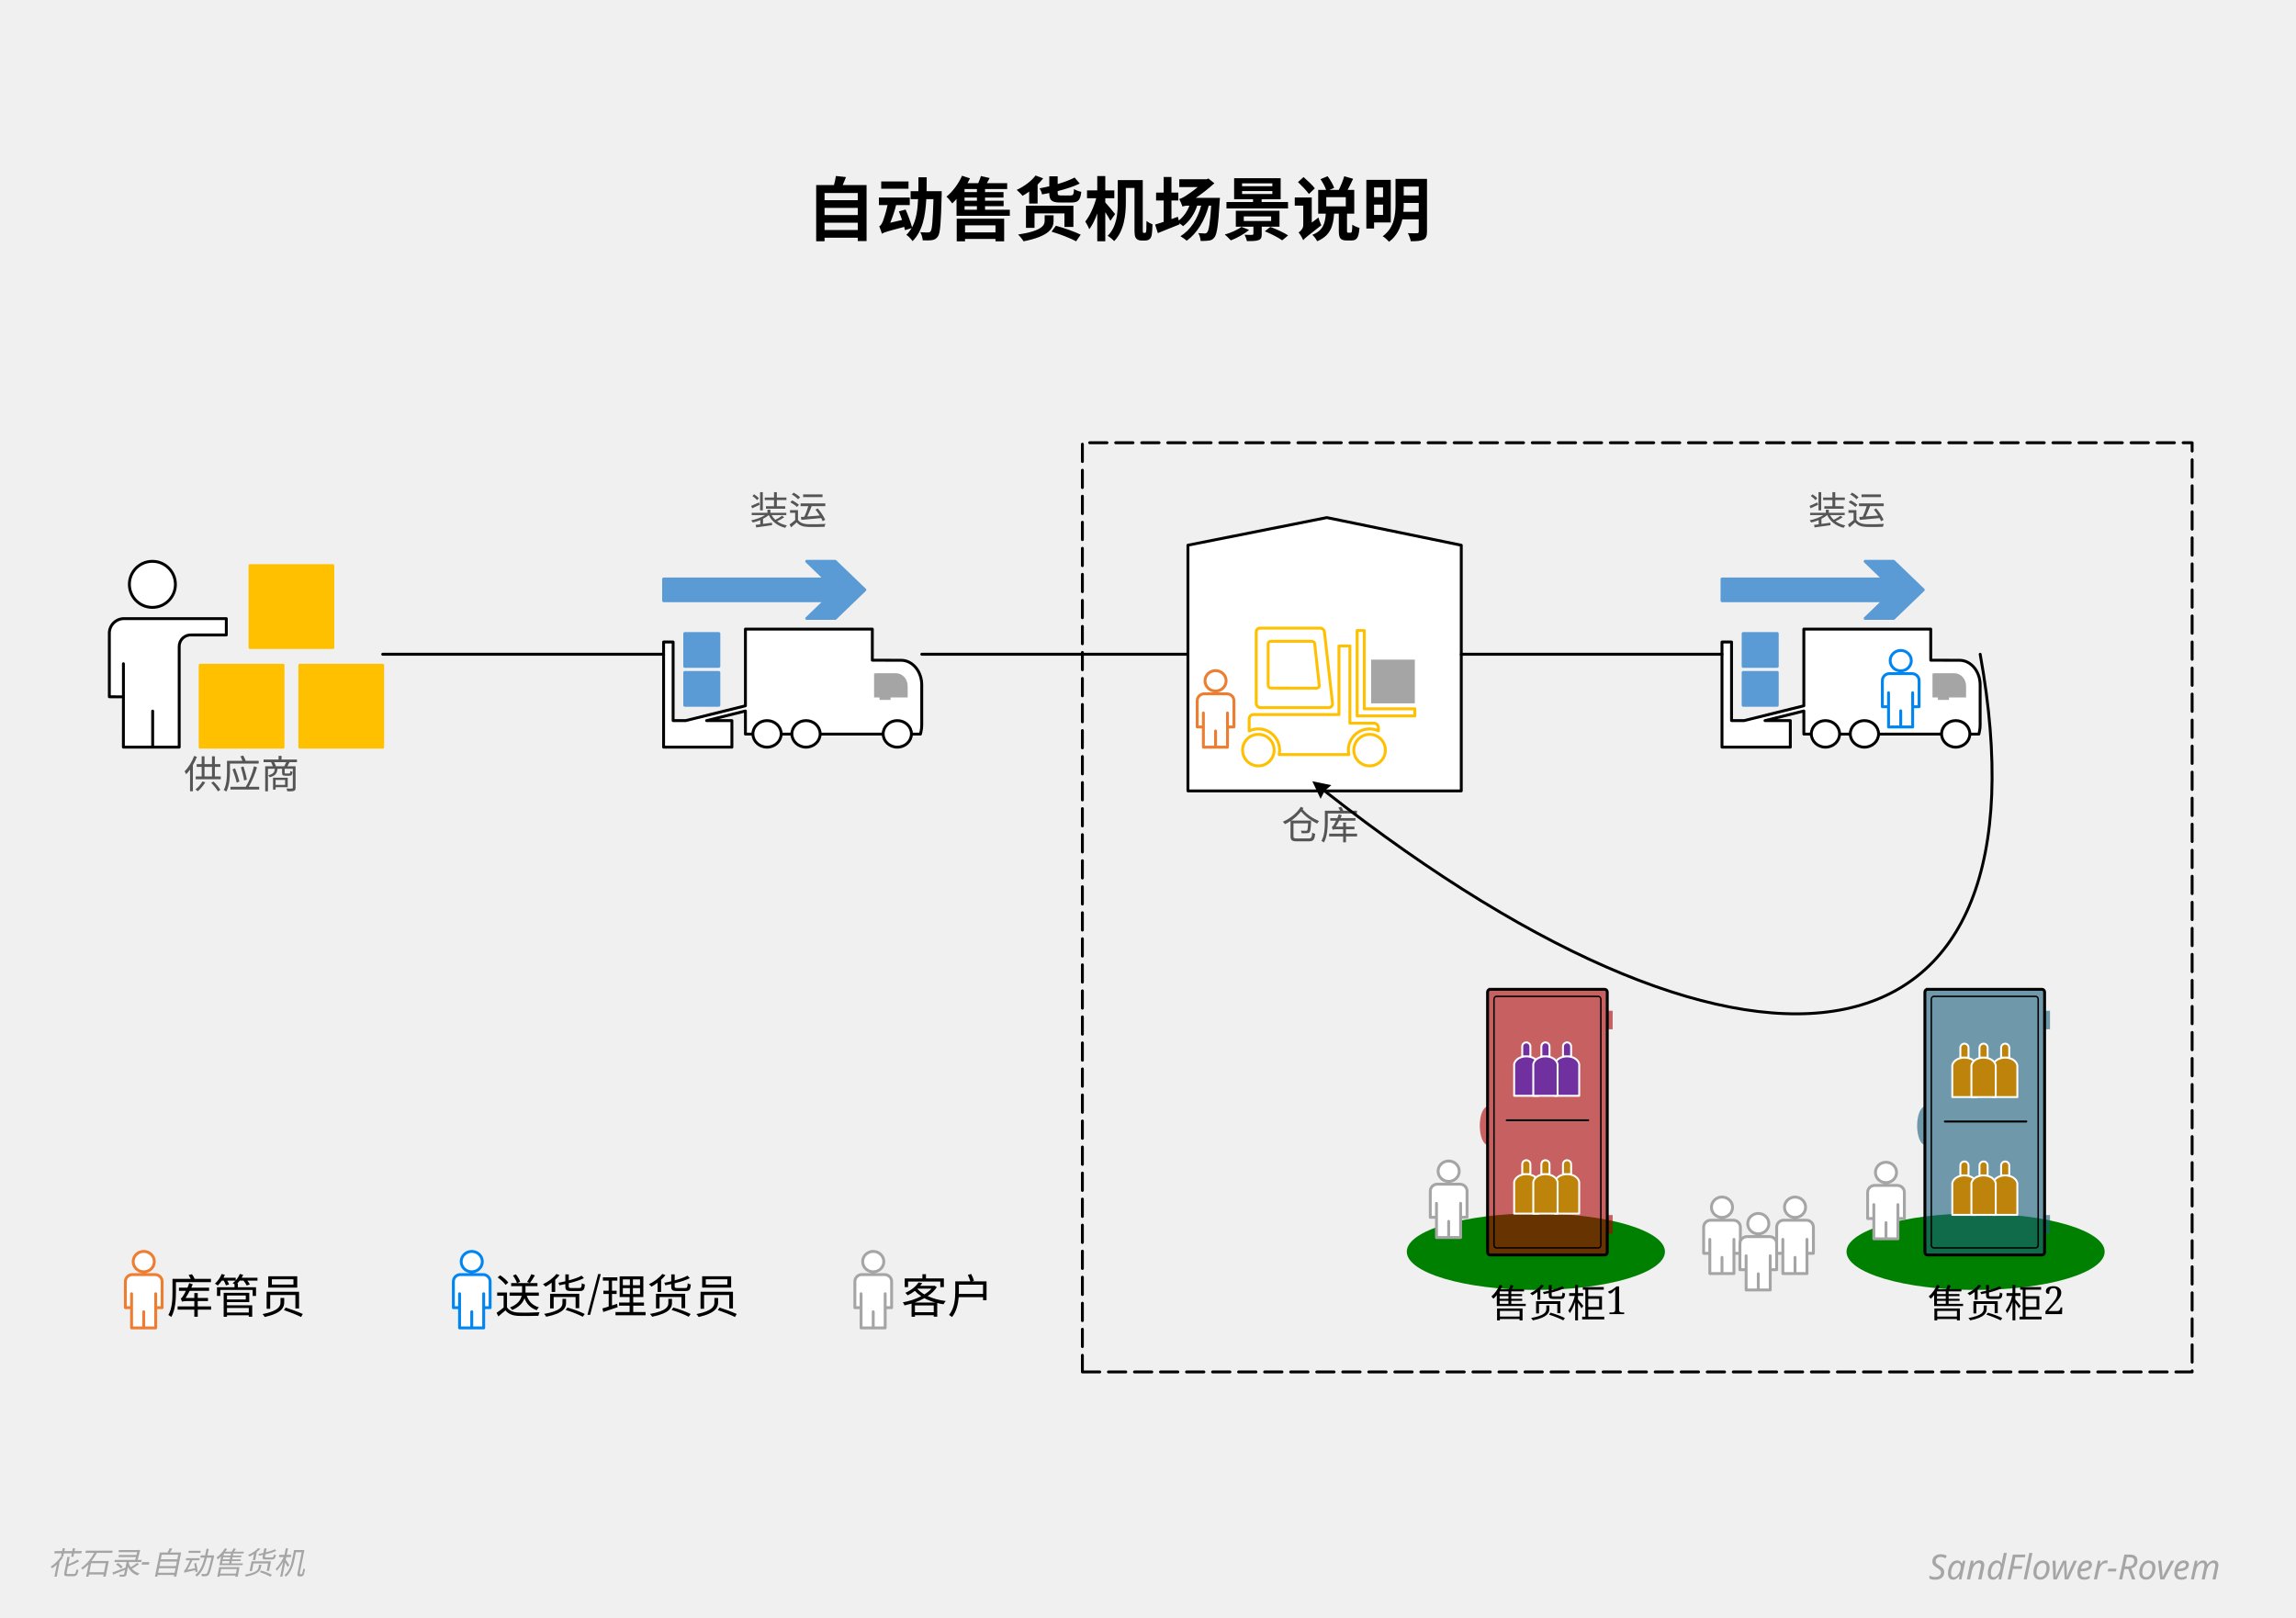
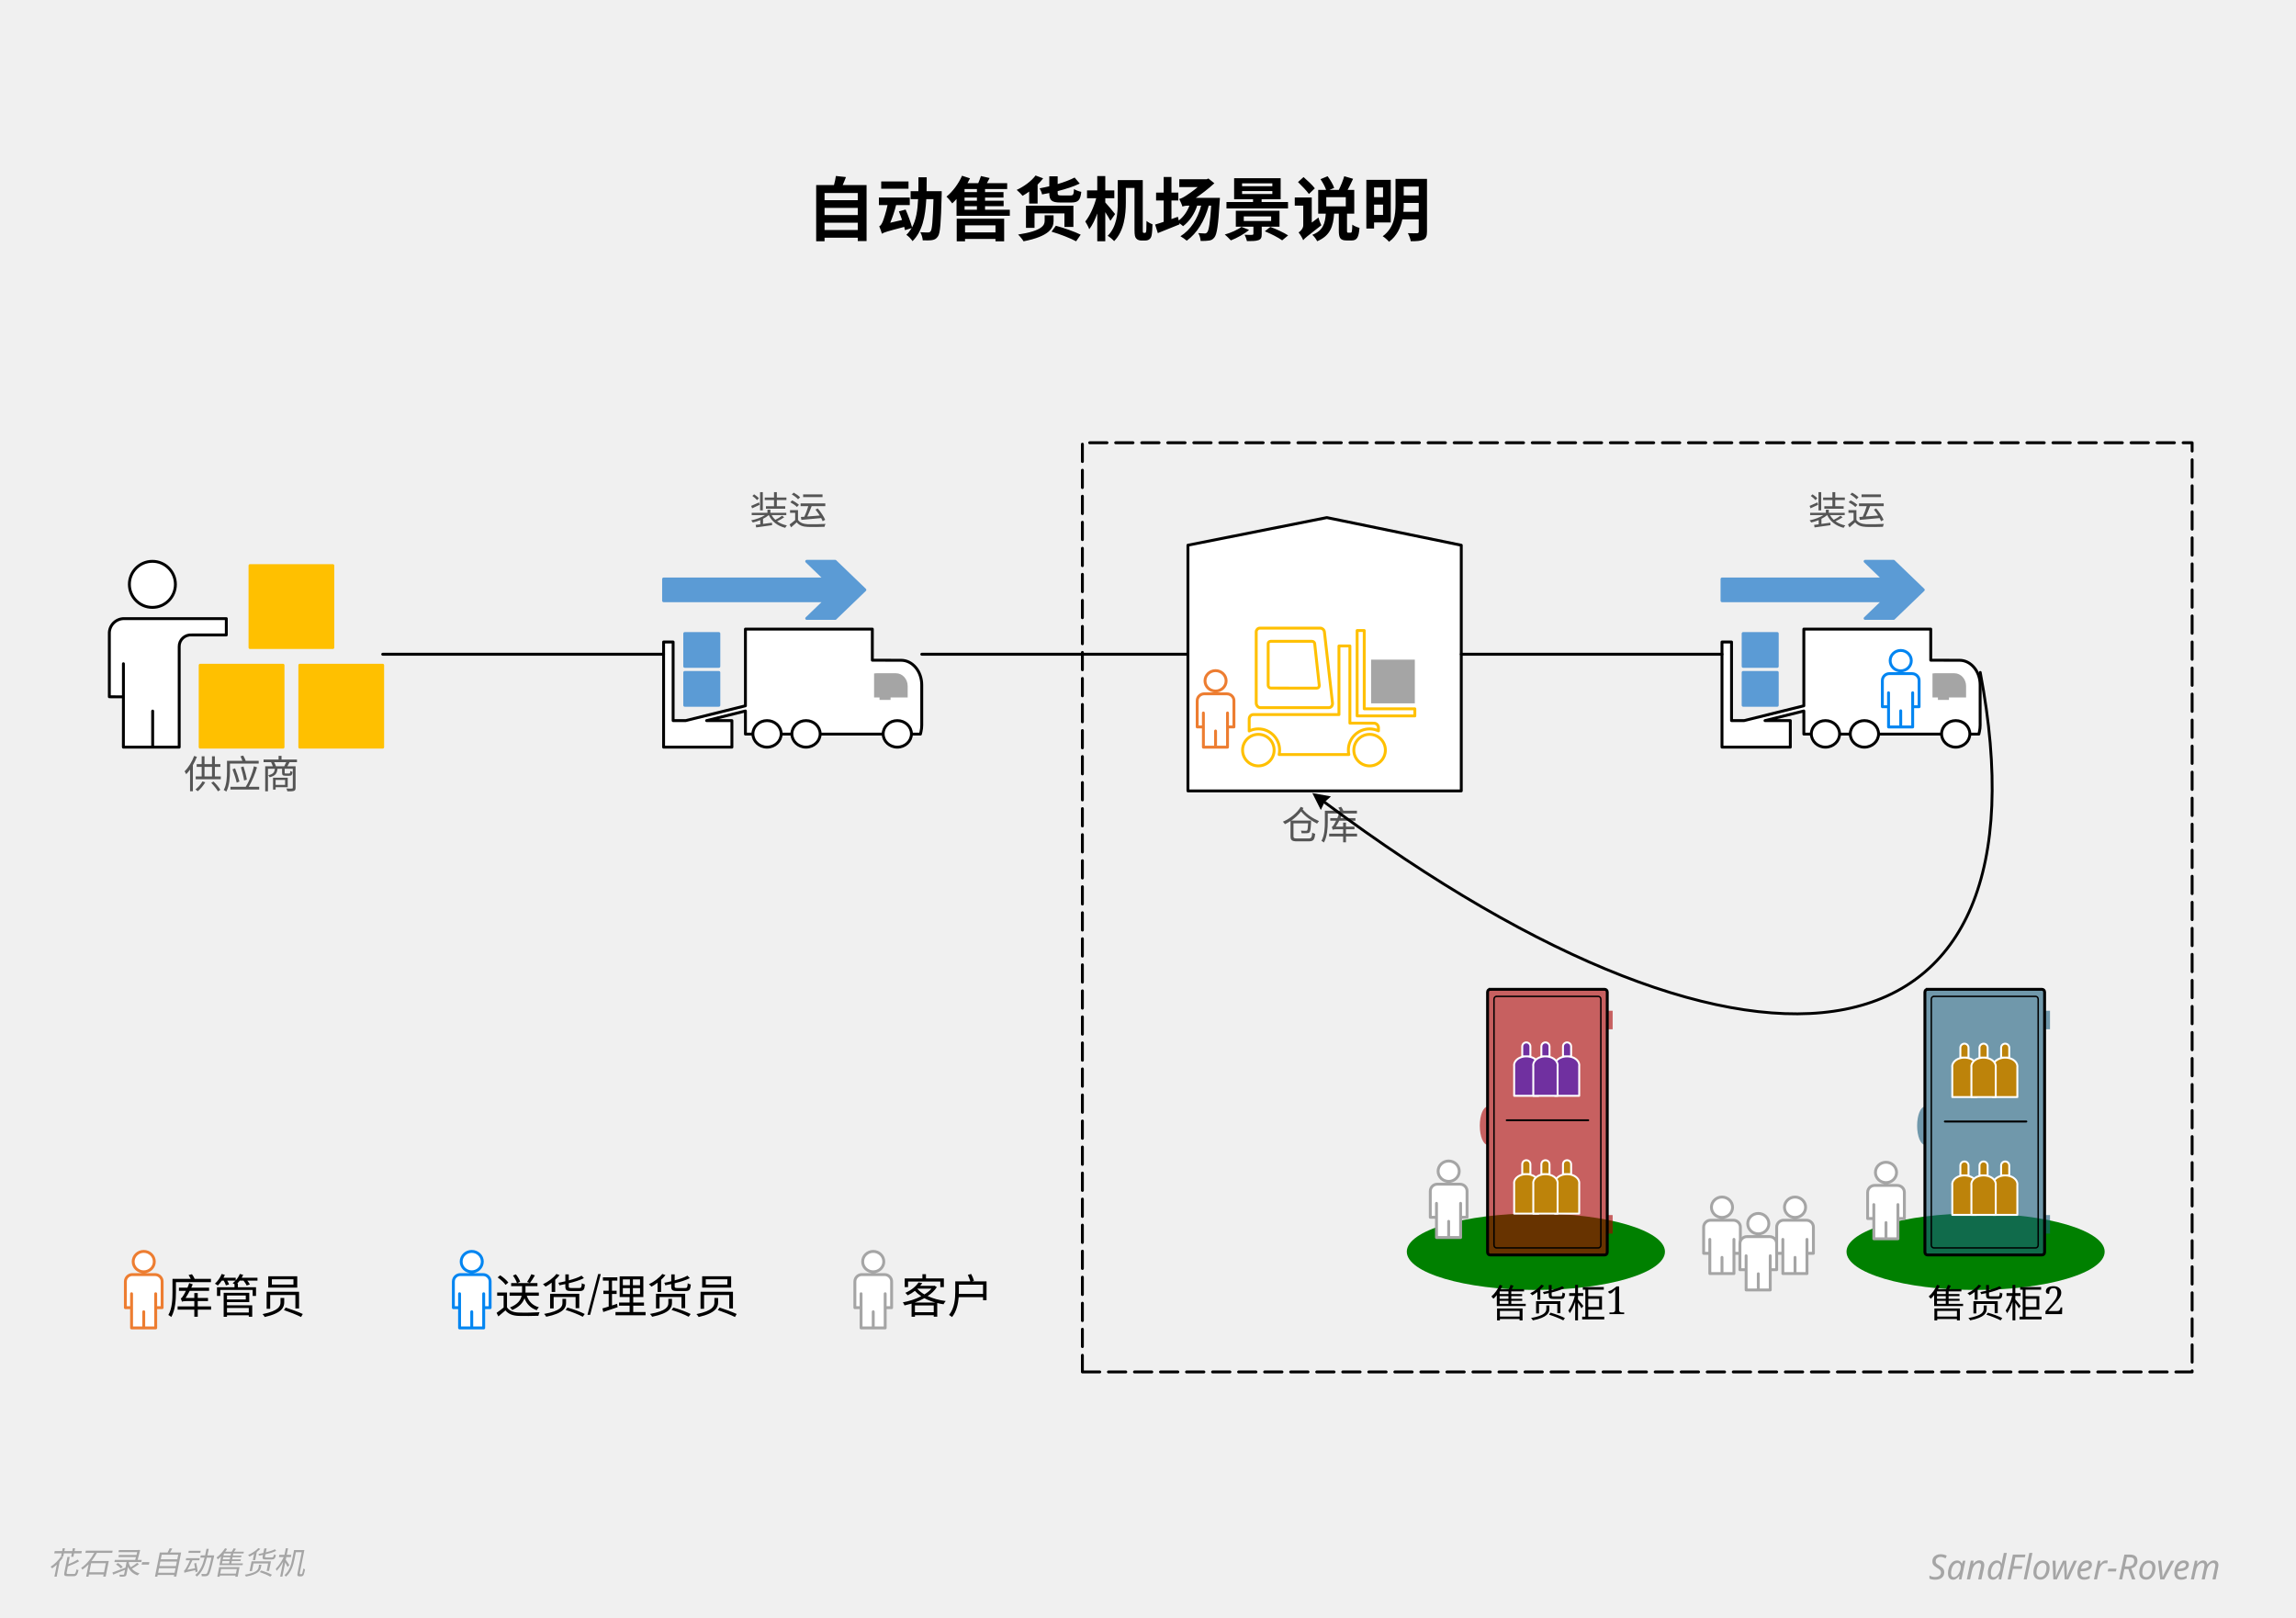
<svg xmlns="http://www.w3.org/2000/svg" version="1.1" width="595.276" height="419.528" id="svg530" viewBox="0 0 595.276 419.528">
  <path d="m 545.669,324.567 a 33.465,9.921 -180 1 1 -33.465,-9.921 33.465,9.921 -180 0 1 33.465,9.921 z" style="fill:#008000;fill-rule:evenodd" id="path268" />
  <path d="m 431.666,324.567 a 33.465,9.921 -180 1 1 -33.465,-9.921 33.465,9.921 -180 0 1 33.465,9.921 z" style="fill:#008000;fill-rule:evenodd" id="path270" />
  <g id="Layer1000">
    <path d="M 280.63,355.748 H 568.346 V 114.803 H 280.63 Z" style="fill:none;stroke:#000000;stroke-width:0.75;stroke-linecap:round;stroke-linejoin:round;stroke-dasharray:4.5, 2.25, 4.5, 2.25" id="path272" />
  </g>
  <g id="Layer1001">
    <path d="m 344.005,134.213 -36.013,7.155 v 63.712 h 70.866 v -63.705 z" style="fill:#ffffff;fill-rule:evenodd;stroke-width:0.75;stroke-linecap:round;stroke-linejoin:round" id="path279" />
    <path d="m 344.005,134.213 -36.013,7.155 v 63.712 h 70.866 v -63.705 z" style="fill:none;stroke:#000000;stroke-width:0.75;stroke-linecap:round;stroke-linejoin:round;stroke-dasharray:none" id="path281" />
  </g>
  <path d="M 355.477,182.379 H 366.816 V 171.045 H 355.477 Z" style="fill:#a5a5a5;fill-rule:evenodd;stroke-width:0.75;stroke-linecap:round;stroke-linejoin:round" id="path284" />
  <g id="Layer1002">
    <path d="m 353.702,183.796 v -20.299 h -1.843 v 22.142 h 14.96 v -1.843 z m -27.454,6.623 c -2.256,0 -4.09,1.835 -4.09,4.089 0,2.255 1.835,4.088 4.09,4.088 2.256,0 4.091,-1.836 4.091,-4.088 0,-2.255 -1.835,-4.089 -4.091,-4.089 z m 28.845,0 c -2.257,0 -4.09,1.835 -4.09,4.089 0,2.255 1.837,4.088 4.09,4.088 2.256,0 4.09,-1.836 4.09,-4.088 0,-2.255 -1.835,-4.089 -4.09,-4.089 z m -5.508,4.09 c 0,-3.036 2.47,-5.505 5.508,-5.505 0.817,0 1.592,0.184 2.29,0.505 v -0.811 c 0,-0.649 -0.531,-1.176 -1.186,-1.176 l -6.216,-0.01 v -20.015 h -2.638 v 0.007 h -0.196 v 17.791 h -22.264 c -0.558,0 -1.009,0.531 -1.009,1.187 v 3.067 c 0.721,-0.346 1.524,-0.546 2.376,-0.546 3.037,0 5.508,2.469 5.508,5.505 0,0.395 -0.044,0.779 -0.123,1.15 h 18.074 c -0.079,-0.37 -0.123,-0.754 -0.123,-1.15 z m -8.189,-16.074 -11.879,-0.015 c -0.399,0 -0.723,-0.32 -0.723,-0.71 V 166.872 c 0,-0.321 0.29,-0.581 0.65,-0.581 h 10.696 c 0.359,0 0.68,0.261 0.714,0.582 l 1.189,10.852 c 0.043,0.39 -0.248,0.708 -0.648,0.708 z m 4.072,3.832 -2.093,-18.421 c -0.06,-0.537 -0.536,-0.969 -1.063,-0.969 h -15.663 c -0.526,0 -0.953,0.431 -0.954,0.969 l 0.001,18.421 c 0,0.676 0.484,1.228 1.081,1.228 h 17.748 c 0.597,0 1.017,-0.552 0.942,-1.228 z" style="fill:#ffffff;fill-rule:evenodd;stroke-width:0.75;stroke-linecap:round;stroke-linejoin:round" id="path286" />
    <path d="m 353.702,183.796 v -20.299 h -1.843 v 22.142 h 14.96 v -1.843 z m -27.454,6.623 c -2.256,0 -4.09,1.835 -4.09,4.089 0,2.255 1.835,4.088 4.09,4.088 2.256,0 4.091,-1.836 4.091,-4.088 0,-2.255 -1.835,-4.089 -4.091,-4.089 z m 28.845,0 c -2.257,0 -4.09,1.835 -4.09,4.089 0,2.255 1.837,4.088 4.09,4.088 2.256,0 4.09,-1.836 4.09,-4.088 0,-2.255 -1.835,-4.089 -4.09,-4.089 z m -5.508,4.09 c 0,-3.036 2.47,-5.505 5.508,-5.505 0.817,0 1.592,0.184 2.29,0.505 v -0.811 c 0,-0.649 -0.531,-1.176 -1.186,-1.176 l -6.216,-0.01 v -20.015 h -2.638 v 0.007 h -0.196 v 17.791 h -22.264 c -0.558,0 -1.009,0.531 -1.009,1.187 v 3.067 c 0.721,-0.346 1.524,-0.546 2.376,-0.546 3.037,0 5.508,2.469 5.508,5.505 0,0.395 -0.044,0.779 -0.123,1.15 h 18.074 c -0.079,-0.37 -0.123,-0.754 -0.123,-1.15 z m -8.189,-16.074 -11.879,-0.015 c -0.399,0 -0.723,-0.32 -0.723,-0.71 V 166.872 c 0,-0.321 0.29,-0.581 0.65,-0.581 h 10.696 c 0.359,0 0.68,0.261 0.714,0.582 l 1.189,10.852 c 0.043,0.39 -0.248,0.708 -0.648,0.708 z m 4.072,3.832 -2.093,-18.421 c -0.06,-0.537 -0.536,-0.969 -1.063,-0.969 h -15.663 c -0.526,0 -0.953,0.431 -0.954,0.969 l 0.001,18.421 c 0,0.676 0.484,1.228 1.081,1.228 h 17.748 c 0.597,0 1.017,-0.552 0.942,-1.228 z" style="fill:none;stroke:#ffc000;stroke-width:0.75;stroke-linecap:round;stroke-linejoin:round;stroke-dasharray:none" id="path288" />
  </g>
  <text x="332.293" y="217.614" id="text293">
    <tspan font-family="SimSun" font-size="10px" fill="#555555" fill-opacity="1" stroke-opacity="1" id="tspan291">仓库</tspan>
  </text>
  <g id="Layer1003">
    <path d="m 174.52,166.47 v 20.384 h 3.256 l 15.489,-3.836 v -19.895 h 32.902 v 8.068 l 7.458,0.019 c 2.951,0 5.351,2.864 5.351,6.383 v 10.438 c 0,0.556 -0.064,1.12 -0.19,1.677 l -0.147,0.647 h -45.373 v -5.995 l -10.072,2.494 h 6.564 v 6.886 h -17.063 v -0.005 h -0.648 v -27.265 z" style="fill:#ffffff;fill-rule:evenodd;stroke-width:0.75;stroke-linecap:round;stroke-linejoin:round" id="path295" />
    <path d="m 174.52,166.47 v 20.384 h 3.256 l 15.489,-3.836 v -19.895 h 32.902 v 8.068 l 7.458,0.019 c 2.951,0 5.351,2.864 5.351,6.383 v 10.438 c 0,0.556 -0.064,1.12 -0.19,1.677 l -0.147,0.647 h -45.373 v -5.995 l -10.072,2.494 h 6.564 v 6.886 h -17.063 v -0.005 h -0.648 v -27.265 z" style="fill:none;stroke:#000000;stroke-width:0.75;stroke-linecap:round;stroke-linejoin:round;stroke-dasharray:none" id="path297" />
  </g>
  <path d="m 230.894,181.494 h -2.866 v -0.637 h -1.407 v -6.22 l 0.288,-0.038 c 0.107,-0.014 0.216,-0.025 0.328,-0.025 h 5.059 c 1.672,0 3.033,1.494 3.033,3.33 v 2.952 h -4.435 z" style="fill:#a5a5a5;fill-rule:evenodd;stroke-width:0.75;stroke-linecap:round;stroke-linejoin:round" id="path300" />
  <g id="Layer1004">
    <path d="m 213.912,155.771 h -41.865 v -5.636 h 41.865 l -4.764,-4.584 h 7.397 l 7.691,7.401 -7.691,7.402 h -7.397 z m -27.536,18.6 v 8.513 h -8.848 v -8.513 z m 0,-10.093 v 8.513 h -8.848 v -8.513 z" style="fill:#5b9bd5;fill-rule:evenodd;stroke-width:0.75;stroke-linecap:round;stroke-linejoin:round" id="path302" />
    <path d="m 213.912,155.771 h -41.865 v -5.636 h 41.865 l -4.764,-4.584 h 7.397 l 7.691,7.401 -7.691,7.402 h -7.397 z m -27.536,18.6 v 8.513 h -8.848 v -8.513 z m 0,-10.093 v 8.513 h -8.848 v -8.513 z" style="fill:none;stroke:#5b9bd5;stroke-width:0.75;stroke-linecap:round;stroke-linejoin:round;stroke-dasharray:none" id="path304" />
  </g>
  <g id="Layer1005">
    <path d="m 195.202,190.296 a 3.666,3.442 0 0 1 3.666,-3.442 3.666,3.442 0 1 1 -3.666,3.442 z m 10.105,0 a 3.666,3.442 0 0 1 3.666,-3.442 3.666,3.442 0 1 1 -3.666,3.442 z m 23.668,7e-4 a 3.666,3.442 0 0 1 3.666,-3.442 3.666,3.442 0 1 1 -3.666,3.442 z" style="fill:#ffffff;fill-rule:evenodd;stroke-width:0.75;stroke-linecap:round;stroke-linejoin:round" id="path307" />
    <path d="m 195.202,190.296 a 3.666,3.442 0 0 1 3.666,-3.442 3.666,3.442 0 1 1 -3.666,3.442 z m 10.105,0 a 3.666,3.442 0 0 1 3.666,-3.442 3.666,3.442 0 1 1 -3.666,3.442 z m 23.668,7e-4 a 3.666,3.442 0 0 1 3.666,-3.442 3.666,3.442 0 1 1 -3.666,3.442 z" style="fill:none;stroke:#000000;stroke-width:0.75;stroke-linecap:round;stroke-linejoin:round;stroke-dasharray:none" id="path309" />
  </g>
  <text x="194.38" y="136.023" id="text314">
    <tspan font-family="SimSun" font-size="10px" fill="#555555" fill-opacity="1" stroke-opacity="1" id="tspan312">装运</tspan>
  </text>
  <g id="Layer1006">
    <path d="M 77.731,193.74 H 99.213 V 172.493 H 77.731 Z M 64.813,167.91 h 21.482 V 146.662 H 64.813 Z M 51.896,193.74 H 73.378 V 172.493 H 51.896 Z" style="fill:#ffc000;fill-rule:evenodd;stroke-width:0.75;stroke-linecap:round;stroke-linejoin:round" id="path316" />
    <path d="M 77.731,193.74 H 99.213 V 172.493 H 77.731 Z M 64.813,167.91 h 21.482 V 146.662 H 64.813 Z M 51.896,193.74 H 73.378 V 172.493 H 51.896 Z" style="fill:none;stroke:#ffc000;stroke-width:0.75;stroke-linecap:round;stroke-linejoin:round;stroke-dasharray:none" id="path318" />
  </g>
  <g id="Layer1007">
    <path d="m 31.999,180.686 -3.651,-0.01 v -16.358 a 3.82,3.779 0 0 1 3.931,-3.908 h 26.396 v 4.236 h -8.986 a 3.003,2.97 0 0 0 -3.229,3.005 v 26.089 H 31.99 Z m 13.479,-29.163 a 5.967,5.971 -180 0 1 -5.967,5.972 5.967,5.971 -180 1 1 5.967,-5.972 z" style="fill:#ffffff;fill-rule:evenodd;stroke-width:0.75;stroke-linecap:round;stroke-linejoin:round" id="path321" />
    <path d="m 39.581,184.382 v 9.358 m -7.582,-21.635 v 8.65 m 0,-0.069 -3.651,-0.01 v -16.358 a 3.82,3.779 0 0 1 3.931,-3.908 h 26.396 v 4.236 h -8.986 a 3.003,2.97 0 0 0 -3.229,3.005 v 26.089 H 31.99 Z m 13.479,-29.163 a 5.967,5.971 -180 0 1 -5.967,5.972 5.967,5.971 -180 1 1 5.967,-5.972 z" style="fill:none;stroke:#000000;stroke-width:0.75;stroke-linecap:round;stroke-linejoin:round;stroke-dasharray:none" id="path323" />
  </g>
  <text x="47.647" y="204.398" id="text328">
    <tspan font-family="SimSun" font-size="10px" fill="#555555" fill-opacity="1" stroke-opacity="1" id="tspan326">供应商</tspan>
  </text>
  <g id="Layer1008">
    <path d="m 448.93,166.47 v 20.384 h 3.256 l 15.489,-3.836 v -19.895 h 32.902 v 8.068 l 7.458,0.019 c 2.95,0 5.351,2.864 5.351,6.383 v 10.438 c 0,0.556 -0.064,1.12 -0.19,1.677 l -0.147,0.647 h -45.373 v -5.995 l -10.072,2.494 h 6.564 v 6.886 h -17.064 v -0.005 h -0.648 v -27.265 z" style="fill:#ffffff;fill-rule:evenodd;stroke-width:0.75;stroke-linecap:round;stroke-linejoin:round" id="path330" />
    <path d="m 448.93,166.47 v 20.384 h 3.256 l 15.489,-3.836 v -19.895 h 32.902 v 8.068 l 7.458,0.019 c 2.95,0 5.351,2.864 5.351,6.383 v 10.438 c 0,0.556 -0.064,1.12 -0.19,1.677 l -0.147,0.647 h -45.373 v -5.995 l -10.072,2.494 h 6.564 v 6.886 h -17.064 v -0.005 h -0.648 v -27.265 z" style="fill:none;stroke:#000000;stroke-width:0.75;stroke-linecap:round;stroke-linejoin:round;stroke-dasharray:none" id="path332" />
  </g>
  <path d="m 505.304,181.494 h -2.866 v -0.637 h -1.407 v -6.22 l 0.288,-0.038 c 0.107,-0.014 0.216,-0.025 0.328,-0.025 h 5.059 c 1.672,0 3.033,1.494 3.033,3.33 v 2.952 h -4.435 z" style="fill:#a5a5a5;fill-rule:evenodd;stroke-width:0.75;stroke-linecap:round;stroke-linejoin:round" id="path335" />
  <g id="Layer1009">
    <path d="m 488.321,155.771 h -41.864 v -5.636 h 41.865 l -4.764,-4.584 h 7.397 l 7.691,7.401 -7.691,7.402 h -7.397 z m -27.536,18.6 v 8.513 h -8.848 v -8.513 z m 0,-10.093 v 8.513 h -8.848 v -8.513 z" style="fill:#5b9bd5;fill-rule:evenodd;stroke-width:0.75;stroke-linecap:round;stroke-linejoin:round" id="path337" />
    <path d="m 488.321,155.771 h -41.864 v -5.636 h 41.865 l -4.764,-4.584 h 7.397 l 7.691,7.401 -7.691,7.402 h -7.397 z m -27.536,18.6 v 8.513 h -8.848 v -8.513 z m 0,-10.093 v 8.513 h -8.848 v -8.513 z" style="fill:none;stroke:#5b9bd5;stroke-width:0.75;stroke-linecap:round;stroke-linejoin:round;stroke-dasharray:none" id="path339" />
  </g>
  <g id="Layer1010">
    <path d="m 469.611,190.296 a 3.666,3.442 0 0 1 3.666,-3.442 3.666,3.442 0 1 1 -3.666,3.442 z m 10.105,0 a 3.666,3.442 0 0 1 3.666,-3.442 3.666,3.442 0 1 1 -3.666,3.442 z m 23.668,7e-4 a 3.666,3.442 0 0 1 3.666,-3.442 3.666,3.442 0 1 1 -3.666,3.442 z" style="fill:#ffffff;fill-rule:evenodd;stroke-width:0.75;stroke-linecap:round;stroke-linejoin:round" id="path342" />
    <path d="m 469.611,190.296 a 3.666,3.442 0 0 1 3.666,-3.442 3.666,3.442 0 1 1 -3.666,3.442 z m 10.105,0 a 3.666,3.442 0 0 1 3.666,-3.442 3.666,3.442 0 1 1 -3.666,3.442 z m 23.668,7e-4 a 3.666,3.442 0 0 1 3.666,-3.442 3.666,3.442 0 1 1 -3.666,3.442 z" style="fill:none;stroke:#000000;stroke-width:0.75;stroke-linecap:round;stroke-linejoin:round;stroke-dasharray:none" id="path344" />
  </g>
  <text x="468.789" y="136.023" id="text349">
    <tspan font-family="SimSun" font-size="10px" fill="#555555" fill-opacity="1" stroke-opacity="1" id="tspan347">装运</tspan>
  </text>
  <path d="m 499.721,256.556 h 29.715 c 0.364,0 0.659,0.323 0.659,0.723 v 67.43 c 0,0.401 -0.295,0.724 -0.659,0.724 h -29.715 c -0.364,0 -0.658,-0.324 -0.658,-0.724 v -67.43 c 0,-0.4 0.294,-0.723 0.658,-0.723 z" style="fill:#1b5d7d;fill-opacity:0.6;fill-rule:evenodd" id="path351" />
  <path d="m 499.062,296.837 c -1.113,0 -2.015,-2.212 -2.015,-4.939 0,-2.729 0.902,-4.94 2.015,-4.94 z" style="fill:#1b5d7d;fill-opacity:0.6;fill-rule:evenodd" id="path353" />
  <path d="m 530.094,319.877 h 1.402 v -4.808 h -1.402 z m 0,-52.981 h 1.402 v -4.808 h -1.402 z" style="fill:#1b5d7d;fill-opacity:0.6;fill-rule:evenodd" id="path355" />
  <path d="m 501.385,258.365 v -9e-4 h 26.387 c 0.364,0 0.659,0.325 0.659,0.725 v 63.773 c 0,0.4 -0.295,0.723 -0.659,0.723 h -26.387 c -0.364,0 -0.658,-0.323 -0.658,-0.723 V 259.09 c 0,-0.4 0.294,-0.725 0.658,-0.725 z" style="fill:none;stroke:#000000;stroke-width:0.375;stroke-linecap:butt;stroke-linejoin:miter;stroke-dasharray:none" id="path357" />
  <path d="m 499.721,256.536 v -0.001 h 29.715 c 0.364,0 0.659,0.323 0.659,0.723 v 67.43 c 0,0.401 -0.295,0.724 -0.659,0.724 h -29.715 c -0.364,0 -0.658,-0.324 -0.658,-0.724 v -67.429 c 0,-0.4 0.294,-0.723 0.658,-0.723 z" style="fill:none;stroke:#000000;stroke-width:0.75;stroke-linecap:butt;stroke-linejoin:miter;stroke-dasharray:none" id="path359" />
  <path d="m 386.335,256.556 h 29.715 c 0.364,0 0.659,0.323 0.659,0.723 v 67.43 c 0,0.401 -0.294,0.724 -0.659,0.724 h -29.715 c -0.363,0 -0.658,-0.324 -0.658,-0.724 v -67.43 c 0,-0.4 0.294,-0.723 0.658,-0.723 z" style="fill:#ac0000;fill-opacity:0.6;fill-rule:evenodd" id="path361" />
  <path d="m 385.676,296.837 c -1.113,0 -2.015,-2.212 -2.015,-4.939 0,-2.729 0.902,-4.94 2.015,-4.94 z" style="fill:#ac0000;fill-opacity:0.6;fill-rule:evenodd" id="path363" />
  <path d="m 416.708,319.877 h 1.402 v -4.808 h -1.402 z m 0,-52.981 h 1.402 v -4.808 h -1.402 z" style="fill:#ac0000;fill-opacity:0.6;fill-rule:evenodd" id="path365" />
  <path d="m 387.999,258.365 v -9e-4 h 26.387 c 0.364,0 0.659,0.325 0.659,0.725 v 63.773 c 0,0.4 -0.294,0.723 -0.659,0.723 h -26.387 c -0.363,0 -0.658,-0.323 -0.658,-0.723 V 259.09 c 0,-0.4 0.294,-0.725 0.658,-0.725 z" style="fill:none;stroke:#000000;stroke-width:0.375;stroke-linecap:butt;stroke-linejoin:miter;stroke-dasharray:none" id="path367" />
  <path d="m 386.335,256.536 v -0.001 h 29.715 c 0.364,0 0.659,0.323 0.659,0.723 v 67.43 c 0,0.401 -0.294,0.724 -0.659,0.724 h -29.715 c -0.363,0 -0.658,-0.324 -0.658,-0.724 v -67.429 c 0,-0.4 0.294,-0.723 0.658,-0.723 z" style="fill:none;stroke:#000000;stroke-width:0.75;stroke-linecap:butt;stroke-linejoin:miter;stroke-dasharray:none" id="path369" />
  <g id="Layer1011">
    <path d="m 506.161,276.795 v 7.675 h 6.303 v -7.675 a 3.169,2.315 0 1 0 -6.303,0 z m 2.095,-5.117 v 2.558 h 2.113 v -2.558 a 1.056,1.056 0 0 0 -2.113,0 z" style="fill:#bd830a;fill-rule:evenodd;stroke-width:0.5;stroke-linecap:round;stroke-linejoin:round" id="path371" />
    <path d="m 506.161,276.795 v 7.675 h 6.303 v -7.675 a 3.169,2.315 0 1 0 -6.303,0 z m 2.095,-5.117 v 2.558 h 2.113 v -2.558 a 1.056,1.056 0 0 0 -2.113,0 z" style="fill:none;stroke:#ffffff;stroke-width:0.5;stroke-linecap:round;stroke-linejoin:round;stroke-dasharray:none" id="path373" />
  </g>
  <g id="Layer1012">
    <path d="m 516.725,276.795 v 7.675 h 6.303 v -7.675 a 3.169,2.315 0 1 0 -6.303,0 z m 2.095,-5.117 v 2.558 h 2.113 v -2.558 a 1.056,1.056 0 0 0 -2.113,0 z" style="fill:#bd830a;fill-rule:evenodd;stroke-width:0.5;stroke-linecap:round;stroke-linejoin:round" id="path376" />
    <path d="m 516.725,276.795 v 7.675 h 6.303 v -7.675 a 3.169,2.315 0 1 0 -6.303,0 z m 2.095,-5.117 v 2.558 h 2.113 v -2.558 a 1.056,1.056 0 0 0 -2.113,0 z" style="fill:none;stroke:#ffffff;stroke-width:0.5;stroke-linecap:round;stroke-linejoin:round;stroke-dasharray:none" id="path378" />
  </g>
  <g id="Layer1013">
    <path d="m 511.12,276.795 v 7.675 h 6.303 v -7.675 a 3.169,2.315 0 1 0 -6.303,0 z m 2.095,-5.117 v 2.558 h 2.113 v -2.558 a 1.056,1.056 0 0 0 -2.113,0 z" style="fill:#bd830a;fill-rule:evenodd;stroke-width:0.5;stroke-linecap:round;stroke-linejoin:round" id="path381" />
    <path d="m 511.12,276.795 v 7.675 h 6.303 v -7.675 a 3.169,2.315 0 1 0 -6.303,0 z m 2.095,-5.117 v 2.558 h 2.113 v -2.558 a 1.056,1.056 0 0 0 -2.113,0 z" style="fill:none;stroke:#ffffff;stroke-width:0.5;stroke-linecap:round;stroke-linejoin:round;stroke-dasharray:none" id="path383" />
  </g>
  <g id="Layer1014">
    <path d="m 506.161,307.341 v 7.675 h 6.303 v -7.675 a 3.169,2.315 0 1 0 -6.303,0 z m 2.095,-5.117 v 2.558 h 2.113 v -2.558 a 1.056,1.056 0 0 0 -2.113,0 z" style="fill:#bd830a;fill-rule:evenodd;stroke-width:0.5;stroke-linecap:round;stroke-linejoin:round" id="path386" />
    <path d="m 506.161,307.341 v 7.675 h 6.303 v -7.675 a 3.169,2.315 0 1 0 -6.303,0 z m 2.095,-5.117 v 2.558 h 2.113 v -2.558 a 1.056,1.056 0 0 0 -2.113,0 z" style="fill:none;stroke:#ffffff;stroke-width:0.5;stroke-linecap:round;stroke-linejoin:round;stroke-dasharray:none" id="path388" />
  </g>
  <g id="Layer1015">
    <path d="m 516.725,307.341 v 7.675 h 6.303 v -7.675 a 3.169,2.315 0 1 0 -6.303,0 z m 2.095,-5.117 v 2.558 h 2.113 v -2.558 a 1.056,1.056 0 0 0 -2.113,0 z" style="fill:#bd830a;fill-rule:evenodd;stroke-width:0.5;stroke-linecap:round;stroke-linejoin:round" id="path391" />
    <path d="m 516.725,307.341 v 7.675 h 6.303 v -7.675 a 3.169,2.315 0 1 0 -6.303,0 z m 2.095,-5.117 v 2.558 h 2.113 v -2.558 a 1.056,1.056 0 0 0 -2.113,0 z" style="fill:none;stroke:#ffffff;stroke-width:0.5;stroke-linecap:round;stroke-linejoin:round;stroke-dasharray:none" id="path393" />
  </g>
  <g id="Layer1016">
    <path d="m 511.12,307.341 v 7.675 h 6.303 v -7.675 a 3.169,2.315 0 1 0 -6.303,0 z m 2.095,-5.117 v 2.558 h 2.113 v -2.558 a 1.056,1.056 0 0 0 -2.113,0 z" style="fill:#bd830a;fill-rule:evenodd;stroke-width:0.5;stroke-linecap:round;stroke-linejoin:round" id="path396" />
    <path d="m 511.12,307.341 v 7.675 h 6.303 v -7.675 a 3.169,2.315 0 1 0 -6.303,0 z m 2.095,-5.117 v 2.558 h 2.113 v -2.558 a 1.056,1.056 0 0 0 -2.113,0 z" style="fill:none;stroke:#ffffff;stroke-width:0.5;stroke-linecap:round;stroke-linejoin:round;stroke-dasharray:none" id="path398" />
  </g>
  <path d="m 504.235,290.808 h 21.127" style="fill:none;stroke:#000000;stroke-width:0.5;stroke-linecap:round;stroke-linejoin:round;stroke-dasharray:none" id="path401" />
  <g id="Layer1017">
    <path d="m 392.571,276.472 v 7.675 h 6.303 v -7.675 a 3.169,2.315 0 1 0 -6.303,0 z m 2.095,-5.117 v 2.558 h 2.113 v -2.558 a 1.056,1.056 0 0 0 -2.113,0 z" style="fill:#7030a0;fill-rule:evenodd;stroke-width:0.5;stroke-linecap:round;stroke-linejoin:round" id="path403" />
    <path d="m 392.571,276.472 v 7.675 h 6.303 v -7.675 a 3.169,2.315 0 1 0 -6.303,0 z m 2.095,-5.117 v 2.558 h 2.113 v -2.558 a 1.056,1.056 0 0 0 -2.113,0 z" style="fill:none;stroke:#ffffff;stroke-width:0.5;stroke-linecap:round;stroke-linejoin:round;stroke-dasharray:none" id="path405" />
  </g>
  <g id="Layer1018">
    <path d="m 403.134,276.472 v 7.675 h 6.303 v -7.675 a 3.169,2.315 0 1 0 -6.303,0 z m 2.095,-5.117 v 2.558 h 2.113 v -2.558 a 1.056,1.056 0 0 0 -2.113,0 z" style="fill:#7030a0;fill-rule:evenodd;stroke-width:0.5;stroke-linecap:round;stroke-linejoin:round" id="path408" />
    <path d="m 403.134,276.472 v 7.675 h 6.303 v -7.675 a 3.169,2.315 0 1 0 -6.303,0 z m 2.095,-5.117 v 2.558 h 2.113 v -2.558 a 1.056,1.056 0 0 0 -2.113,0 z" style="fill:none;stroke:#ffffff;stroke-width:0.5;stroke-linecap:round;stroke-linejoin:round;stroke-dasharray:none" id="path410" />
  </g>
  <g id="Layer1019">
    <path d="m 397.53,276.472 v 7.675 h 6.303 v -7.675 a 3.169,2.315 0 1 0 -6.303,0 z m 2.095,-5.117 v 2.558 h 2.113 v -2.558 a 1.056,1.056 0 0 0 -2.113,0 z" style="fill:#7030a0;fill-rule:evenodd;stroke-width:0.5;stroke-linecap:round;stroke-linejoin:round" id="path413" />
    <path d="m 397.53,276.472 v 7.675 h 6.303 v -7.675 a 3.169,2.315 0 1 0 -6.303,0 z m 2.095,-5.117 v 2.558 h 2.113 v -2.558 a 1.056,1.056 0 0 0 -2.113,0 z" style="fill:none;stroke:#ffffff;stroke-width:0.5;stroke-linecap:round;stroke-linejoin:round;stroke-dasharray:none" id="path415" />
  </g>
  <g id="Layer1020">
    <path d="m 392.571,307.018 v 7.675 h 6.303 v -7.675 a 3.169,2.315 0 1 0 -6.303,0 z m 2.095,-5.117 v 2.558 h 2.113 v -2.558 a 1.056,1.056 0 0 0 -2.113,0 z" style="fill:#bd830a;fill-rule:evenodd;stroke-width:0.5;stroke-linecap:round;stroke-linejoin:round" id="path418" />
    <path d="m 392.571,307.018 v 7.675 h 6.303 v -7.675 a 3.169,2.315 0 1 0 -6.303,0 z m 2.095,-5.117 v 2.558 h 2.113 v -2.558 a 1.056,1.056 0 0 0 -2.113,0 z" style="fill:none;stroke:#ffffff;stroke-width:0.5;stroke-linecap:round;stroke-linejoin:round;stroke-dasharray:none" id="path420" />
  </g>
  <g id="Layer1021">
    <path d="m 403.134,307.018 v 7.675 h 6.303 v -7.675 a 3.169,2.315 0 1 0 -6.303,0 z m 2.095,-5.117 v 2.558 h 2.113 v -2.558 a 1.056,1.056 0 0 0 -2.113,0 z" style="fill:#bd830a;fill-rule:evenodd;stroke-width:0.5;stroke-linecap:round;stroke-linejoin:round" id="path423" />
    <path d="m 403.134,307.018 v 7.675 h 6.303 v -7.675 a 3.169,2.315 0 1 0 -6.303,0 z m 2.095,-5.117 v 2.558 h 2.113 v -2.558 a 1.056,1.056 0 0 0 -2.113,0 z" style="fill:none;stroke:#ffffff;stroke-width:0.5;stroke-linecap:round;stroke-linejoin:round;stroke-dasharray:none" id="path425" />
  </g>
  <g id="Layer1022">
    <path d="m 397.53,307.018 v 7.675 h 6.303 v -7.675 a 3.169,2.315 0 1 0 -6.303,0 z m 2.095,-5.117 v 2.558 h 2.113 v -2.558 a 1.056,1.056 0 0 0 -2.113,0 z" style="fill:#bd830a;fill-rule:evenodd;stroke-width:0.5;stroke-linecap:round;stroke-linejoin:round" id="path428" />
    <path d="m 397.53,307.018 v 7.675 h 6.303 v -7.675 a 3.169,2.315 0 1 0 -6.303,0 z m 2.095,-5.117 v 2.558 h 2.113 v -2.558 a 1.056,1.056 0 0 0 -2.113,0 z" style="fill:none;stroke:#ffffff;stroke-width:0.5;stroke-linecap:round;stroke-linejoin:round;stroke-dasharray:none" id="path430" />
  </g>
  <path d="m 390.645,290.485 h 21.127" style="fill:none;stroke:#000000;stroke-width:0.5;stroke-linecap:round;stroke-linejoin:round;stroke-dasharray:none" id="path433" />
  <path d="m 378.868,169.646 h 67.58" style="fill:none;stroke:#000000;stroke-width:0.75;stroke-linecap:round;stroke-linejoin:round;stroke-dasharray:none" id="path435" />
  <path d="m 238.986,169.646 h 68.997" style="fill:none;stroke:#000000;stroke-width:0.75;stroke-linecap:round;stroke-linejoin:round;stroke-dasharray:none" id="path437" />
  <defs id="defs442">
    <marker id="endMarker1" markerUnits="strokeWidth" orient="auto" markerWidth="8" markerHeight="6" viewBox="0 0 10 10" refX="1" refY="5">
      <polyline points="0,0 10,5 0,10 1,5" fill="solid" id="polyline439" />
    </marker>
  </defs>
-   <path d="M 513.395,169.646 A 309.615,112.249 -127.541 0 1 343.425,205.088" style="fill:none;stroke:#000000;stroke-width:0.75;stroke-linecap:round;stroke-linejoin:round;stroke-dasharray:none;marker-end:url(#endMarker1)" id="path444" />
+   <path d="M 513.416,174.359 A 299.956,110.032 50.558 0 1 343.405,208.009" style="fill:none;stroke:#000000;stroke-width:0.731;stroke-linecap:round;stroke-linejoin:round;stroke-dasharray:none;marker-end:url(#endMarker1)" id="path444" />
  <path d="m 99.222,169.646 h 72.816" style="fill:none;stroke:#000000;stroke-width:0.75;stroke-linecap:round;stroke-linejoin:round;stroke-dasharray:none" id="path446" />
  <text x="386.323" y="341.575" id="text450">
    <tspan font-family="SimSun" font-size="10px" fill="#000000" fill-opacity="1" stroke-opacity="1" id="tspan448">售货柜1</tspan>
  </text>
  <text x="499.709" y="341.575" id="text454">
    <tspan font-family="SimSun" font-size="10px" fill="#000000" fill-opacity="1" stroke-opacity="1" id="tspan452">售货柜2</tspan>
  </text>
  <g id="Layer1023">
    <path d="m 318.087,179.908 h -5.863 c -0.423,0 -0.81,0.14 -1.12,0.376 -0.216,0.164 -0.394,0.374 -0.517,0.615 -0.123,0.24 -0.193,0.511 -0.193,0.799 v 6.795 h 1.605 v 5.248 h 6.254 v -5.248 h 1.666 v -6.795 c 0,-0.414 -0.143,-0.793 -0.385,-1.096 -0.168,-0.21 -0.383,-0.384 -0.629,-0.505 -0.246,-0.121 -0.523,-0.188 -0.817,-0.188 z m -0.192,-3.364 a 2.739,2.647 -180 1 1 -2.739,-2.647 2.739,2.647 -180 0 1 2.739,2.647 z" style="fill:#ffffff;fill-rule:evenodd;stroke-width:0.75;stroke-linecap:round;stroke-linejoin:round" id="path456" />
    <path d="m 318.087,179.908 h -5.863 c -0.423,0 -0.81,0.14 -1.12,0.376 -0.216,0.164 -0.394,0.374 -0.517,0.615 -0.123,0.24 -0.193,0.511 -0.193,0.799 v 6.795 h 1.605 v 5.248 h 6.254 v -5.248 h 1.666 v -6.795 c 0,-0.414 -0.143,-0.793 -0.385,-1.096 -0.168,-0.21 -0.383,-0.384 -0.629,-0.505 -0.246,-0.121 -0.523,-0.188 -0.817,-0.188 z m -2.932,13.832 v -4.194 m -3.158,-1.053 v -3.62 m 6.254,3.62 v -3.62 m -0.357,-8.328 a 2.739,2.647 -180 1 1 -2.739,-2.647 2.739,2.647 -180 0 1 2.739,2.647 z" style="fill:none;stroke:#ed7d31;stroke-width:0.75;stroke-linecap:round;stroke-linejoin:round;stroke-dasharray:none" id="path458" />
  </g>
  <g id="Layer1024">
    <path d="m 495.727,174.672 h -5.863 c -0.423,0 -0.811,0.14 -1.121,0.376 -0.216,0.164 -0.394,0.374 -0.517,0.615 -0.124,0.24 -0.193,0.511 -0.193,0.799 v 6.795 h 1.605 v 5.248 h 6.254 v -5.248 h 1.666 v -6.795 c 0,-0.414 -0.143,-0.793 -0.385,-1.096 -0.168,-0.21 -0.383,-0.384 -0.629,-0.505 -0.246,-0.121 -0.523,-0.188 -0.817,-0.188 z m -0.192,-3.364 a 2.739,2.647 -180 1 1 -2.739,-2.647 2.739,2.647 -180 0 1 2.739,2.647 z" style="fill:#ffffff;fill-rule:evenodd;stroke-width:0.75;stroke-linecap:round;stroke-linejoin:round" id="path461" />
    <path d="m 495.727,174.672 h -5.863 c -0.423,0 -0.811,0.14 -1.121,0.376 -0.216,0.164 -0.394,0.374 -0.517,0.615 -0.124,0.24 -0.193,0.511 -0.193,0.799 v 6.795 h 1.605 v 5.248 h 6.254 v -5.248 h 1.666 v -6.795 c 0,-0.414 -0.143,-0.793 -0.385,-1.096 -0.168,-0.21 -0.383,-0.384 -0.629,-0.505 -0.246,-0.121 -0.523,-0.188 -0.817,-0.188 z m -2.932,13.832 v -4.194 m -3.158,-1.053 v -3.62 m 6.254,3.62 v -3.62 m -0.357,-8.328 a 2.739,2.647 -180 1 1 -2.739,-2.647 2.739,2.647 -180 0 1 2.739,2.647 z" style="fill:none;stroke:#0185f1;stroke-width:0.75;stroke-linecap:round;stroke-linejoin:round;stroke-dasharray:none" id="path463" />
  </g>
  <g id="Layer1025">
    <path d="m 449.388,316.404 h -5.863 c -0.423,0 -0.81,0.14 -1.12,0.375 -0.216,0.164 -0.394,0.374 -0.517,0.615 -0.124,0.241 -0.193,0.511 -0.193,0.799 v 6.795 h 1.605 v 5.248 h 6.254 v -5.248 h 1.666 v -6.795 c 0,-0.414 -0.143,-0.793 -0.385,-1.096 -0.168,-0.21 -0.383,-0.384 -0.629,-0.505 -0.246,-0.12 -0.523,-0.188 -0.817,-0.188 z m -0.192,-3.364 a 2.739,2.647 -180 1 1 -2.739,-2.647 2.739,2.647 -180 0 1 2.739,2.647 z" style="fill:#ffffff;fill-rule:evenodd;stroke-width:0.75;stroke-linecap:round;stroke-linejoin:round" id="path466" />
    <path d="m 449.388,316.404 h -5.863 c -0.423,0 -0.81,0.14 -1.12,0.375 -0.216,0.164 -0.394,0.374 -0.517,0.615 -0.124,0.241 -0.193,0.511 -0.193,0.799 v 6.795 h 1.605 v 5.248 h 6.254 v -5.248 h 1.666 v -6.795 c 0,-0.414 -0.143,-0.793 -0.385,-1.096 -0.168,-0.21 -0.383,-0.384 -0.629,-0.505 -0.246,-0.12 -0.523,-0.188 -0.817,-0.188 z m -2.932,13.832 v -4.194 m -3.158,-1.053 v -3.619 m 6.254,3.619 v -3.619 m -0.357,-8.328 a 2.739,2.647 -180 1 1 -2.739,-2.647 2.739,2.647 -180 0 1 2.739,2.647 z" style="fill:none;stroke:#a5a5a5;stroke-width:0.75;stroke-linecap:round;stroke-linejoin:round;stroke-dasharray:none" id="path468" />
  </g>
  <g id="Layer1026">
    <path d="m 458.799,320.656 h -5.863 c -0.423,0 -0.81,0.14 -1.12,0.376 -0.216,0.164 -0.394,0.374 -0.517,0.615 -0.123,0.241 -0.193,0.511 -0.193,0.799 v 6.795 h 1.605 v 5.248 h 6.254 v -5.248 h 1.666 v -6.795 c 0,-0.414 -0.143,-0.793 -0.385,-1.096 -0.168,-0.21 -0.383,-0.384 -0.629,-0.505 -0.246,-0.12 -0.523,-0.188 -0.817,-0.188 z m -0.192,-3.364 a 2.739,2.647 -180 1 1 -2.739,-2.647 2.739,2.647 -180 0 1 2.739,2.647 z" style="fill:#ffffff;fill-rule:evenodd;stroke-width:0.75;stroke-linecap:round;stroke-linejoin:round" id="path471" />
    <path d="m 458.799,320.656 h -5.863 c -0.423,0 -0.81,0.14 -1.12,0.376 -0.216,0.164 -0.394,0.374 -0.517,0.615 -0.123,0.241 -0.193,0.511 -0.193,0.799 v 6.795 h 1.605 v 5.248 h 6.254 v -5.248 h 1.666 v -6.795 c 0,-0.414 -0.143,-0.793 -0.385,-1.096 -0.168,-0.21 -0.383,-0.384 -0.629,-0.505 -0.246,-0.12 -0.523,-0.188 -0.817,-0.188 z m -2.932,13.832 v -4.194 m -3.158,-1.053 v -3.62 m 6.254,3.62 v -3.62 m -0.357,-8.328 a 2.739,2.647 -180 1 1 -2.739,-2.647 2.739,2.647 -180 0 1 2.739,2.647 z" style="fill:none;stroke:#a5a5a5;stroke-width:0.75;stroke-linecap:round;stroke-linejoin:round;stroke-dasharray:none" id="path473" />
  </g>
  <g id="Layer1027">
    <path d="m 468.324,316.404 h -5.863 c -0.423,0 -0.811,0.14 -1.121,0.375 -0.216,0.164 -0.394,0.374 -0.517,0.615 -0.124,0.241 -0.193,0.511 -0.193,0.799 v 6.795 h 1.605 v 5.248 h 6.254 v -5.248 h 1.666 v -6.795 c 0,-0.414 -0.143,-0.793 -0.385,-1.096 -0.168,-0.21 -0.383,-0.384 -0.629,-0.505 -0.246,-0.12 -0.523,-0.188 -0.817,-0.188 z m -0.192,-3.364 a 2.739,2.647 -180 1 1 -2.739,-2.647 2.739,2.647 -180 0 1 2.739,2.647 z" style="fill:#ffffff;fill-rule:evenodd;stroke-width:0.75;stroke-linecap:round;stroke-linejoin:round" id="path476" />
    <path d="m 468.324,316.404 h -5.863 c -0.423,0 -0.811,0.14 -1.121,0.375 -0.216,0.164 -0.394,0.374 -0.517,0.615 -0.124,0.241 -0.193,0.511 -0.193,0.799 v 6.795 h 1.605 v 5.248 h 6.254 v -5.248 h 1.666 v -6.795 c 0,-0.414 -0.143,-0.793 -0.385,-1.096 -0.168,-0.21 -0.383,-0.384 -0.629,-0.505 -0.246,-0.12 -0.523,-0.188 -0.817,-0.188 z m -2.932,13.832 v -4.194 m -3.158,-1.053 v -3.619 m 6.254,3.619 v -3.619 m -0.357,-8.328 a 2.739,2.647 -180 1 1 -2.739,-2.647 2.739,2.647 -180 0 1 2.739,2.647 z" style="fill:none;stroke:#a5a5a5;stroke-width:0.75;stroke-linecap:round;stroke-linejoin:round;stroke-dasharray:none" id="path478" />
  </g>
  <g id="Layer1028">
    <path d="m 378.522,307.059 h -5.863 c -0.423,0 -0.811,0.14 -1.121,0.376 -0.216,0.164 -0.394,0.374 -0.517,0.615 -0.124,0.24 -0.193,0.511 -0.193,0.799 v 6.795 h 1.605 v 5.248 h 6.254 v -5.248 h 1.666 v -6.795 c 0,-0.414 -0.144,-0.793 -0.385,-1.096 -0.168,-0.21 -0.383,-0.384 -0.629,-0.505 -0.246,-0.121 -0.523,-0.188 -0.817,-0.188 z m -0.192,-3.364 a 2.739,2.647 -180 1 1 -2.739,-2.647 2.739,2.647 -180 0 1 2.739,2.647 z" style="fill:#ffffff;fill-rule:evenodd;stroke-width:0.75;stroke-linecap:round;stroke-linejoin:round" id="path481" />
    <path d="m 378.522,307.059 h -5.863 c -0.423,0 -0.811,0.14 -1.121,0.376 -0.216,0.164 -0.394,0.374 -0.517,0.615 -0.124,0.24 -0.193,0.511 -0.193,0.799 v 6.795 h 1.605 v 5.248 h 6.254 v -5.248 h 1.666 v -6.795 c 0,-0.414 -0.144,-0.793 -0.385,-1.096 -0.168,-0.21 -0.383,-0.384 -0.629,-0.505 -0.246,-0.121 -0.523,-0.188 -0.817,-0.188 z m -2.931,13.832 v -4.194 m -3.158,-1.053 v -3.62 m 6.254,3.62 v -3.62 m -0.357,-8.328 a 2.739,2.647 -180 1 1 -2.739,-2.647 2.739,2.647 -180 0 1 2.739,2.647 z" style="fill:none;stroke:#a5a5a5;stroke-width:0.75;stroke-linecap:round;stroke-linejoin:round;stroke-dasharray:none" id="path483" />
  </g>
  <g id="Layer1029">
    <path d="m 491.908,307.382 h -5.863 c -0.423,0 -0.81,0.14 -1.12,0.376 -0.216,0.164 -0.394,0.374 -0.517,0.615 -0.124,0.241 -0.193,0.511 -0.193,0.799 v 6.795 h 1.605 v 5.248 h 6.254 v -5.248 h 1.666 v -6.795 c 0,-0.414 -0.144,-0.793 -0.385,-1.096 -0.168,-0.21 -0.383,-0.384 -0.629,-0.505 -0.246,-0.12 -0.523,-0.188 -0.817,-0.188 z m -0.192,-3.364 a 2.739,2.647 -180 1 1 -2.739,-2.647 2.739,2.647 -180 0 1 2.739,2.647 z" style="fill:#ffffff;fill-rule:evenodd;stroke-width:0.75;stroke-linecap:round;stroke-linejoin:round" id="path486" />
    <path d="m 491.908,307.382 h -5.863 c -0.423,0 -0.81,0.14 -1.12,0.376 -0.216,0.164 -0.394,0.374 -0.517,0.615 -0.124,0.241 -0.193,0.511 -0.193,0.799 v 6.795 h 1.605 v 5.248 h 6.254 v -5.248 h 1.666 v -6.795 c 0,-0.414 -0.144,-0.793 -0.385,-1.096 -0.168,-0.21 -0.383,-0.384 -0.629,-0.505 -0.246,-0.12 -0.523,-0.188 -0.817,-0.188 z m -2.932,13.832 v -4.194 m -3.158,-1.053 v -3.62 m 6.254,3.62 v -3.62 m -0.357,-8.328 a 2.739,2.647 -180 1 1 -2.739,-2.647 2.739,2.647 -180 0 1 2.739,2.647 z" style="fill:none;stroke:#a5a5a5;stroke-width:0.75;stroke-linecap:round;stroke-linejoin:round;stroke-dasharray:none" id="path488" />
  </g>
  <g id="Layer1030">
    <path d="m 40.199,330.499 h -5.863 c -0.423,0 -0.81,0.14 -1.12,0.375 -0.216,0.164 -0.394,0.374 -0.517,0.615 -0.124,0.241 -0.193,0.511 -0.193,0.799 v 6.795 h 1.605 v 5.248 h 6.254 v -5.248 h 1.666 v -6.795 c 0,-0.414 -0.143,-0.793 -0.385,-1.096 -0.168,-0.21 -0.383,-0.384 -0.629,-0.505 -0.246,-0.12 -0.523,-0.188 -0.817,-0.188 z m -0.192,-3.364 a 2.739,2.647 -180 1 1 -2.739,-2.647 2.739,2.647 -180 0 1 2.739,2.647 z" style="fill:#ffffff;fill-rule:evenodd;stroke-width:0.75;stroke-linecap:round;stroke-linejoin:round" id="path491" />
    <path d="m 40.199,330.499 h -5.863 c -0.423,0 -0.81,0.14 -1.12,0.375 -0.216,0.164 -0.394,0.374 -0.517,0.615 -0.124,0.241 -0.193,0.511 -0.193,0.799 v 6.795 h 1.605 v 5.248 h 6.254 v -5.248 h 1.666 v -6.795 c 0,-0.414 -0.143,-0.793 -0.385,-1.096 -0.168,-0.21 -0.383,-0.384 -0.629,-0.505 -0.246,-0.12 -0.523,-0.188 -0.817,-0.188 z m -2.932,13.832 v -4.194 m -3.158,-1.053 v -3.619 m 6.254,3.619 v -3.619 m -0.357,-8.328 a 2.739,2.647 -180 1 1 -2.739,-2.647 2.739,2.647 -180 0 1 2.739,2.647 z" style="fill:none;stroke:#ed7d31;stroke-width:0.75;stroke-linecap:round;stroke-linejoin:round;stroke-dasharray:none" id="path493" />
  </g>
  <g id="Layer1031">
    <path d="m 125.239,330.499 h -5.863 c -0.423,0 -0.811,0.14 -1.121,0.375 -0.216,0.164 -0.394,0.374 -0.517,0.615 -0.124,0.24 -0.193,0.511 -0.193,0.799 v 6.795 h 1.605 v 5.248 h 6.254 v -5.248 h 1.666 v -6.795 c 0,-0.414 -0.144,-0.793 -0.385,-1.096 -0.168,-0.21 -0.383,-0.384 -0.629,-0.505 -0.246,-0.121 -0.523,-0.188 -0.817,-0.188 z m -0.192,-3.364 a 2.739,2.647 -180 1 1 -2.739,-2.647 2.739,2.647 -180 0 1 2.739,2.647 z" style="fill:#ffffff;fill-rule:evenodd;stroke-width:0.75;stroke-linecap:round;stroke-linejoin:round" id="path496" />
    <path d="m 125.239,330.499 h -5.863 c -0.423,0 -0.811,0.14 -1.121,0.375 -0.216,0.164 -0.394,0.374 -0.517,0.615 -0.124,0.24 -0.193,0.511 -0.193,0.799 v 6.795 h 1.605 v 5.248 h 6.254 v -5.248 h 1.666 v -6.795 c 0,-0.414 -0.144,-0.793 -0.385,-1.096 -0.168,-0.21 -0.383,-0.384 -0.629,-0.505 -0.246,-0.121 -0.523,-0.188 -0.817,-0.188 z m -2.931,13.832 v -4.194 m -3.158,-1.053 v -3.619 m 6.254,3.619 v -3.619 m -0.357,-8.328 a 2.739,2.647 -180 1 1 -2.739,-2.647 2.739,2.647 -180 0 1 2.739,2.647 z" style="fill:none;stroke:#0185f1;stroke-width:0.75;stroke-linecap:round;stroke-linejoin:round;stroke-dasharray:none" id="path498" />
  </g>
  <g id="Layer1032">
    <path d="m 229.332,330.499 h -5.863 c -0.423,0 -0.81,0.14 -1.12,0.375 -0.216,0.164 -0.394,0.374 -0.517,0.615 -0.124,0.24 -0.193,0.511 -0.193,0.799 v 6.795 h 1.605 v 5.248 h 6.254 v -5.248 h 1.666 v -6.795 c 0,-0.414 -0.143,-0.793 -0.385,-1.096 -0.168,-0.21 -0.383,-0.384 -0.629,-0.505 -0.246,-0.121 -0.523,-0.188 -0.817,-0.188 z m -0.192,-3.364 a 2.739,2.647 -180 1 1 -2.739,-2.647 2.739,2.647 -180 0 1 2.739,2.647 z" style="fill:#ffffff;fill-rule:evenodd;stroke-width:0.75;stroke-linecap:round;stroke-linejoin:round" id="path501" />
    <path d="m 229.332,330.499 h -5.863 c -0.423,0 -0.81,0.14 -1.12,0.375 -0.216,0.164 -0.394,0.374 -0.517,0.615 -0.124,0.24 -0.193,0.511 -0.193,0.799 v 6.795 h 1.605 v 5.248 h 6.254 v -5.248 h 1.666 v -6.795 c 0,-0.414 -0.143,-0.793 -0.385,-1.096 -0.168,-0.21 -0.383,-0.384 -0.629,-0.505 -0.246,-0.121 -0.523,-0.188 -0.817,-0.188 z M 226.4,344.331 v -4.194 m -3.158,-1.053 v -3.619 m 6.254,3.619 v -3.619 m -0.357,-8.328 a 2.739,2.647 -180 1 1 -2.739,-2.647 2.739,2.647 -180 0 1 2.739,2.647 z" style="fill:none;stroke:#a5a5a5;stroke-width:0.75;stroke-linecap:round;stroke-linejoin:round;stroke-dasharray:none" id="path503" />
  </g>
  <text x="43.268" y="340.488" id="text508">
    <tspan font-family="SimSun" font-size="12px" fill="#000000" fill-opacity="1" stroke-opacity="1" id="tspan506">库管员</tspan>
  </text>
  <text x="128.307" y="340.488" id="text512">
    <tspan font-family="SimSun" font-size="12px" fill="#000000" fill-opacity="1" stroke-opacity="1" id="tspan510">送货/理货员</tspan>
  </text>
  <text x="233.638" y="340.488" id="text516">
    <tspan font-family="SimSun" font-size="12px" fill="#000000" fill-opacity="1" stroke-opacity="1" id="tspan514">客户</tspan>
  </text>
  <text x="209.016" y="60.945" id="text520">
    <tspan font-family="FangSong" font-weight="bold" font-size="18px" fill="#000000" fill-opacity="1" stroke-opacity="1" id="tspan518">自动售货机场景说明</tspan>
  </text>
  <text x="500.063" y="409.528" id="text524">
    <tspan font-family="'Ink Free'" font-style="italic" font-size="9px" fill="#a5a5a5" fill-opacity="1" stroke-opacity="1" id="tspan522">SandFlower-Rovem</tspan>
  </text>
  <text x="12.504" y="408.189" id="text528">
    <tspan font-family="FangSong" font-style="italic" font-size="8px" fill="#a5a5a5" fill-opacity="1" stroke-opacity="1" id="tspan526">花石录-自动售货机</tspan>
  </text>
</svg>
